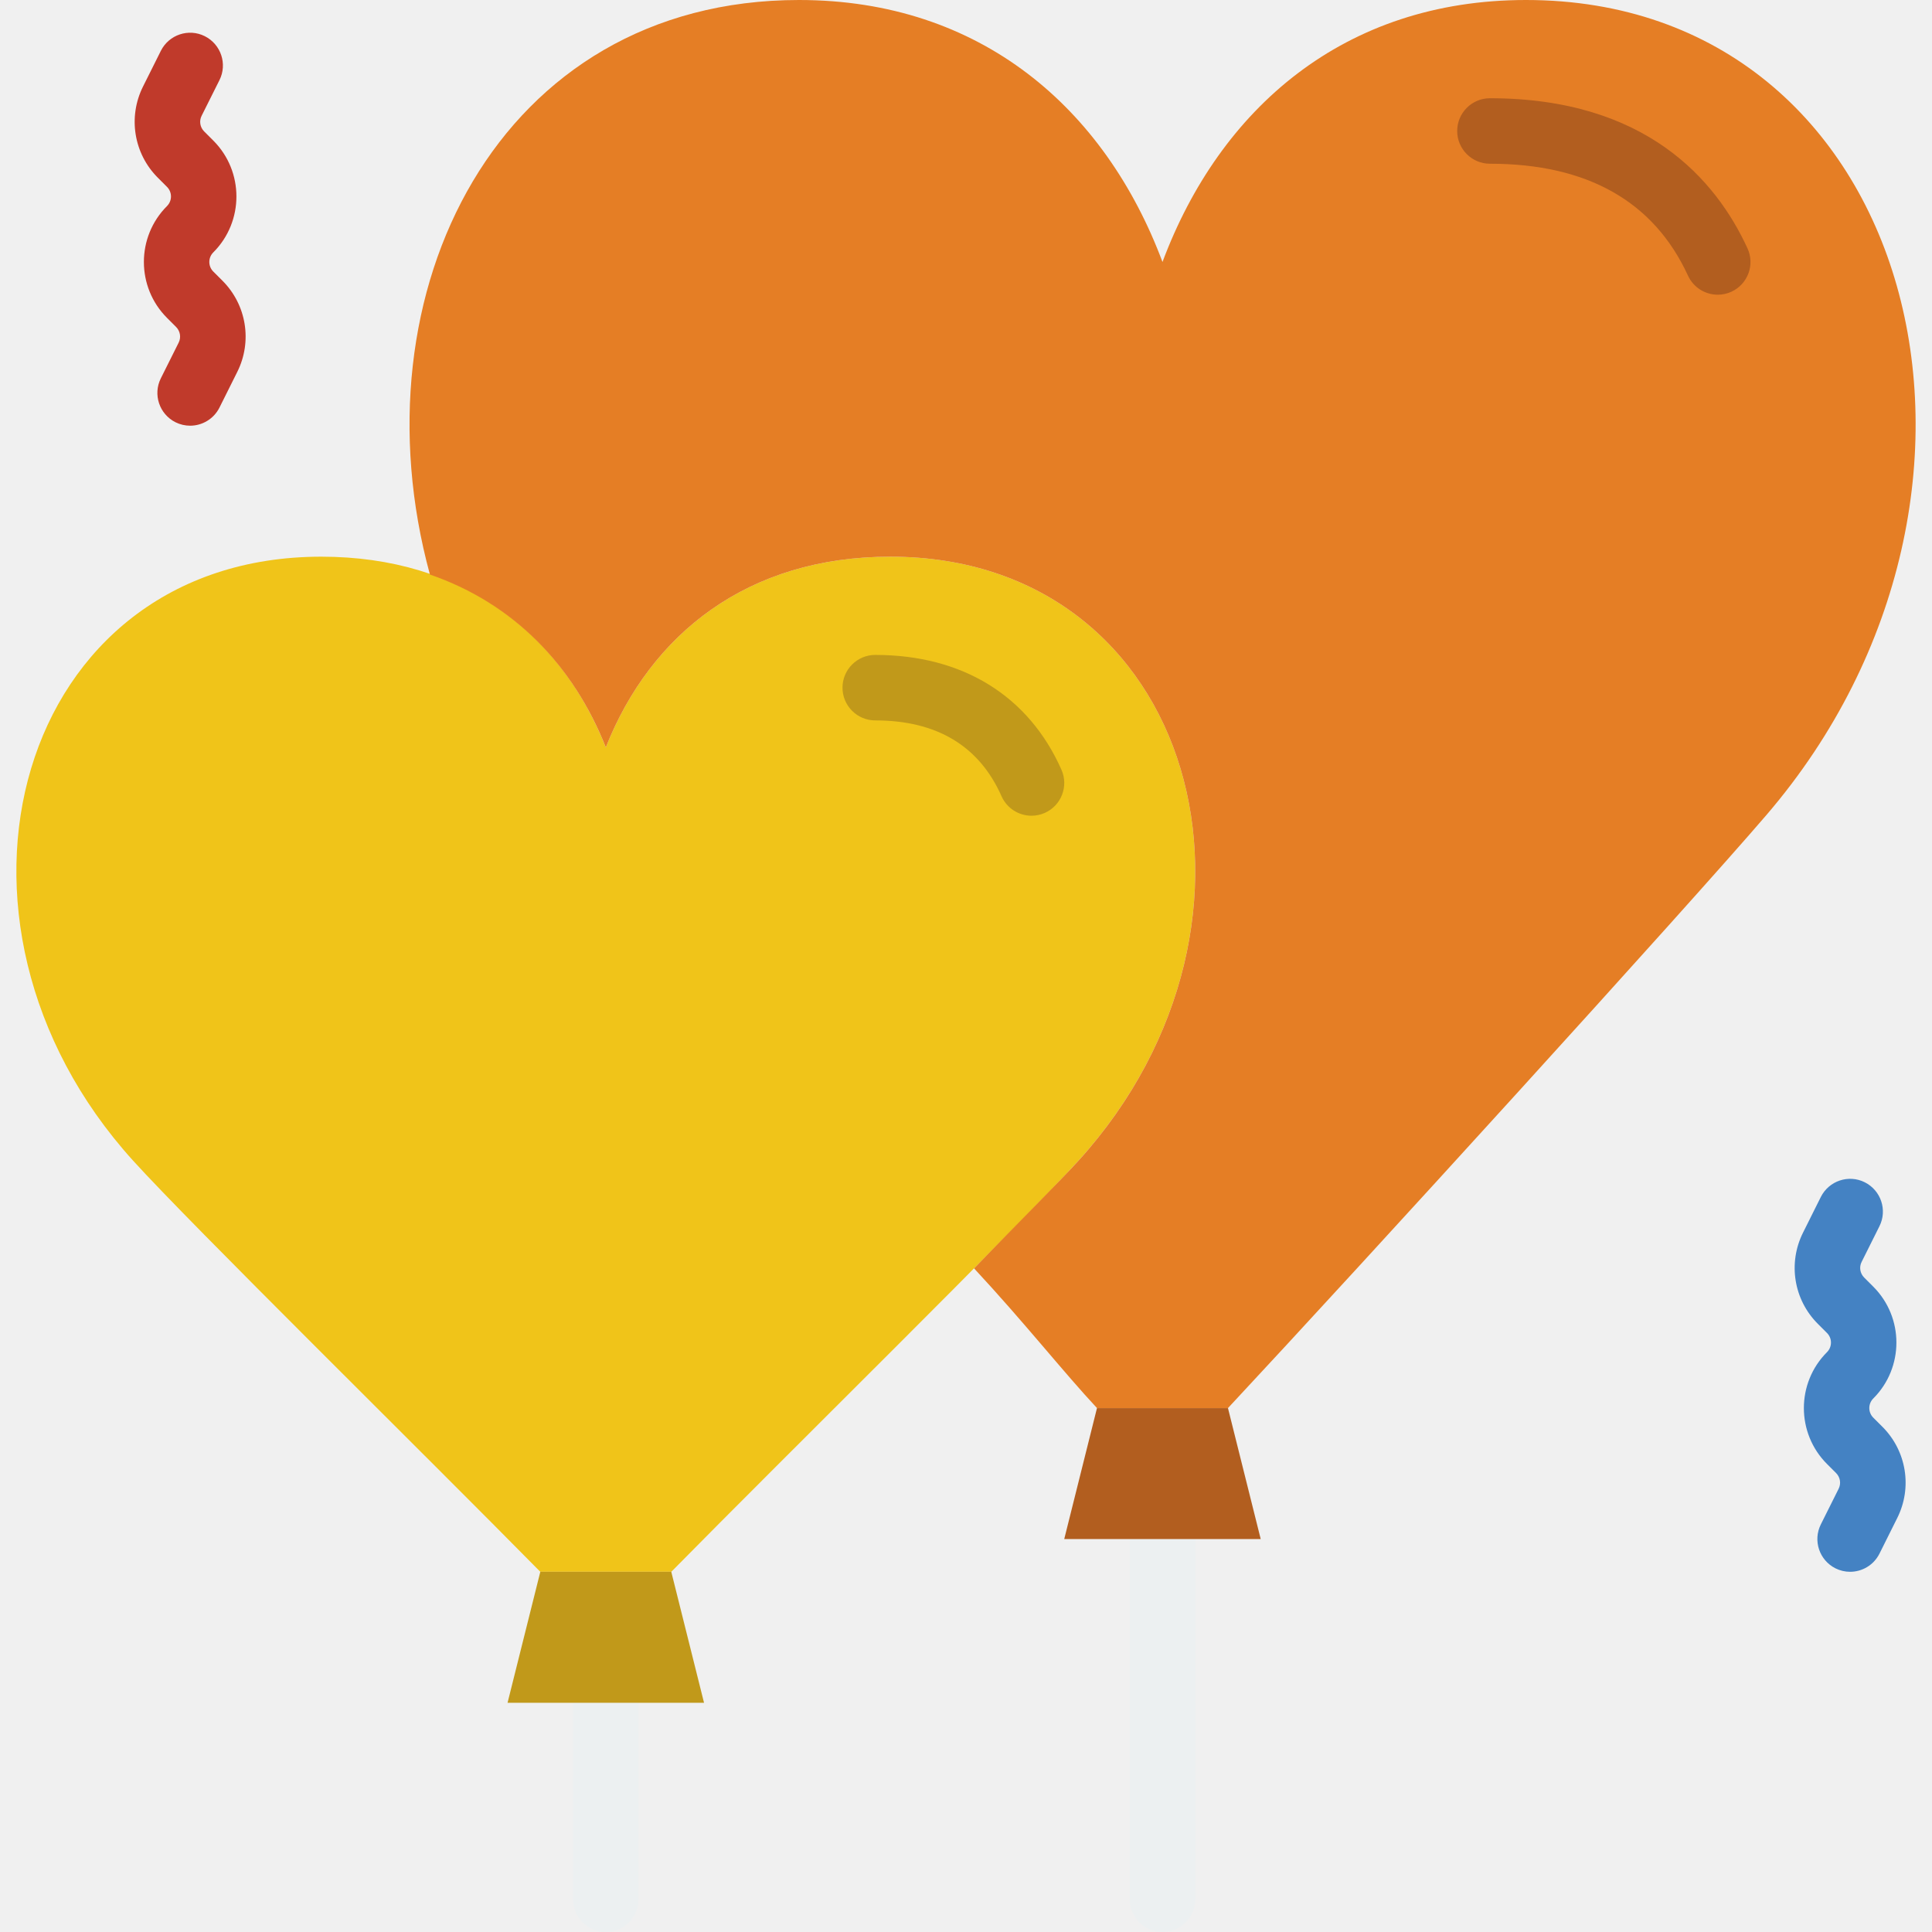
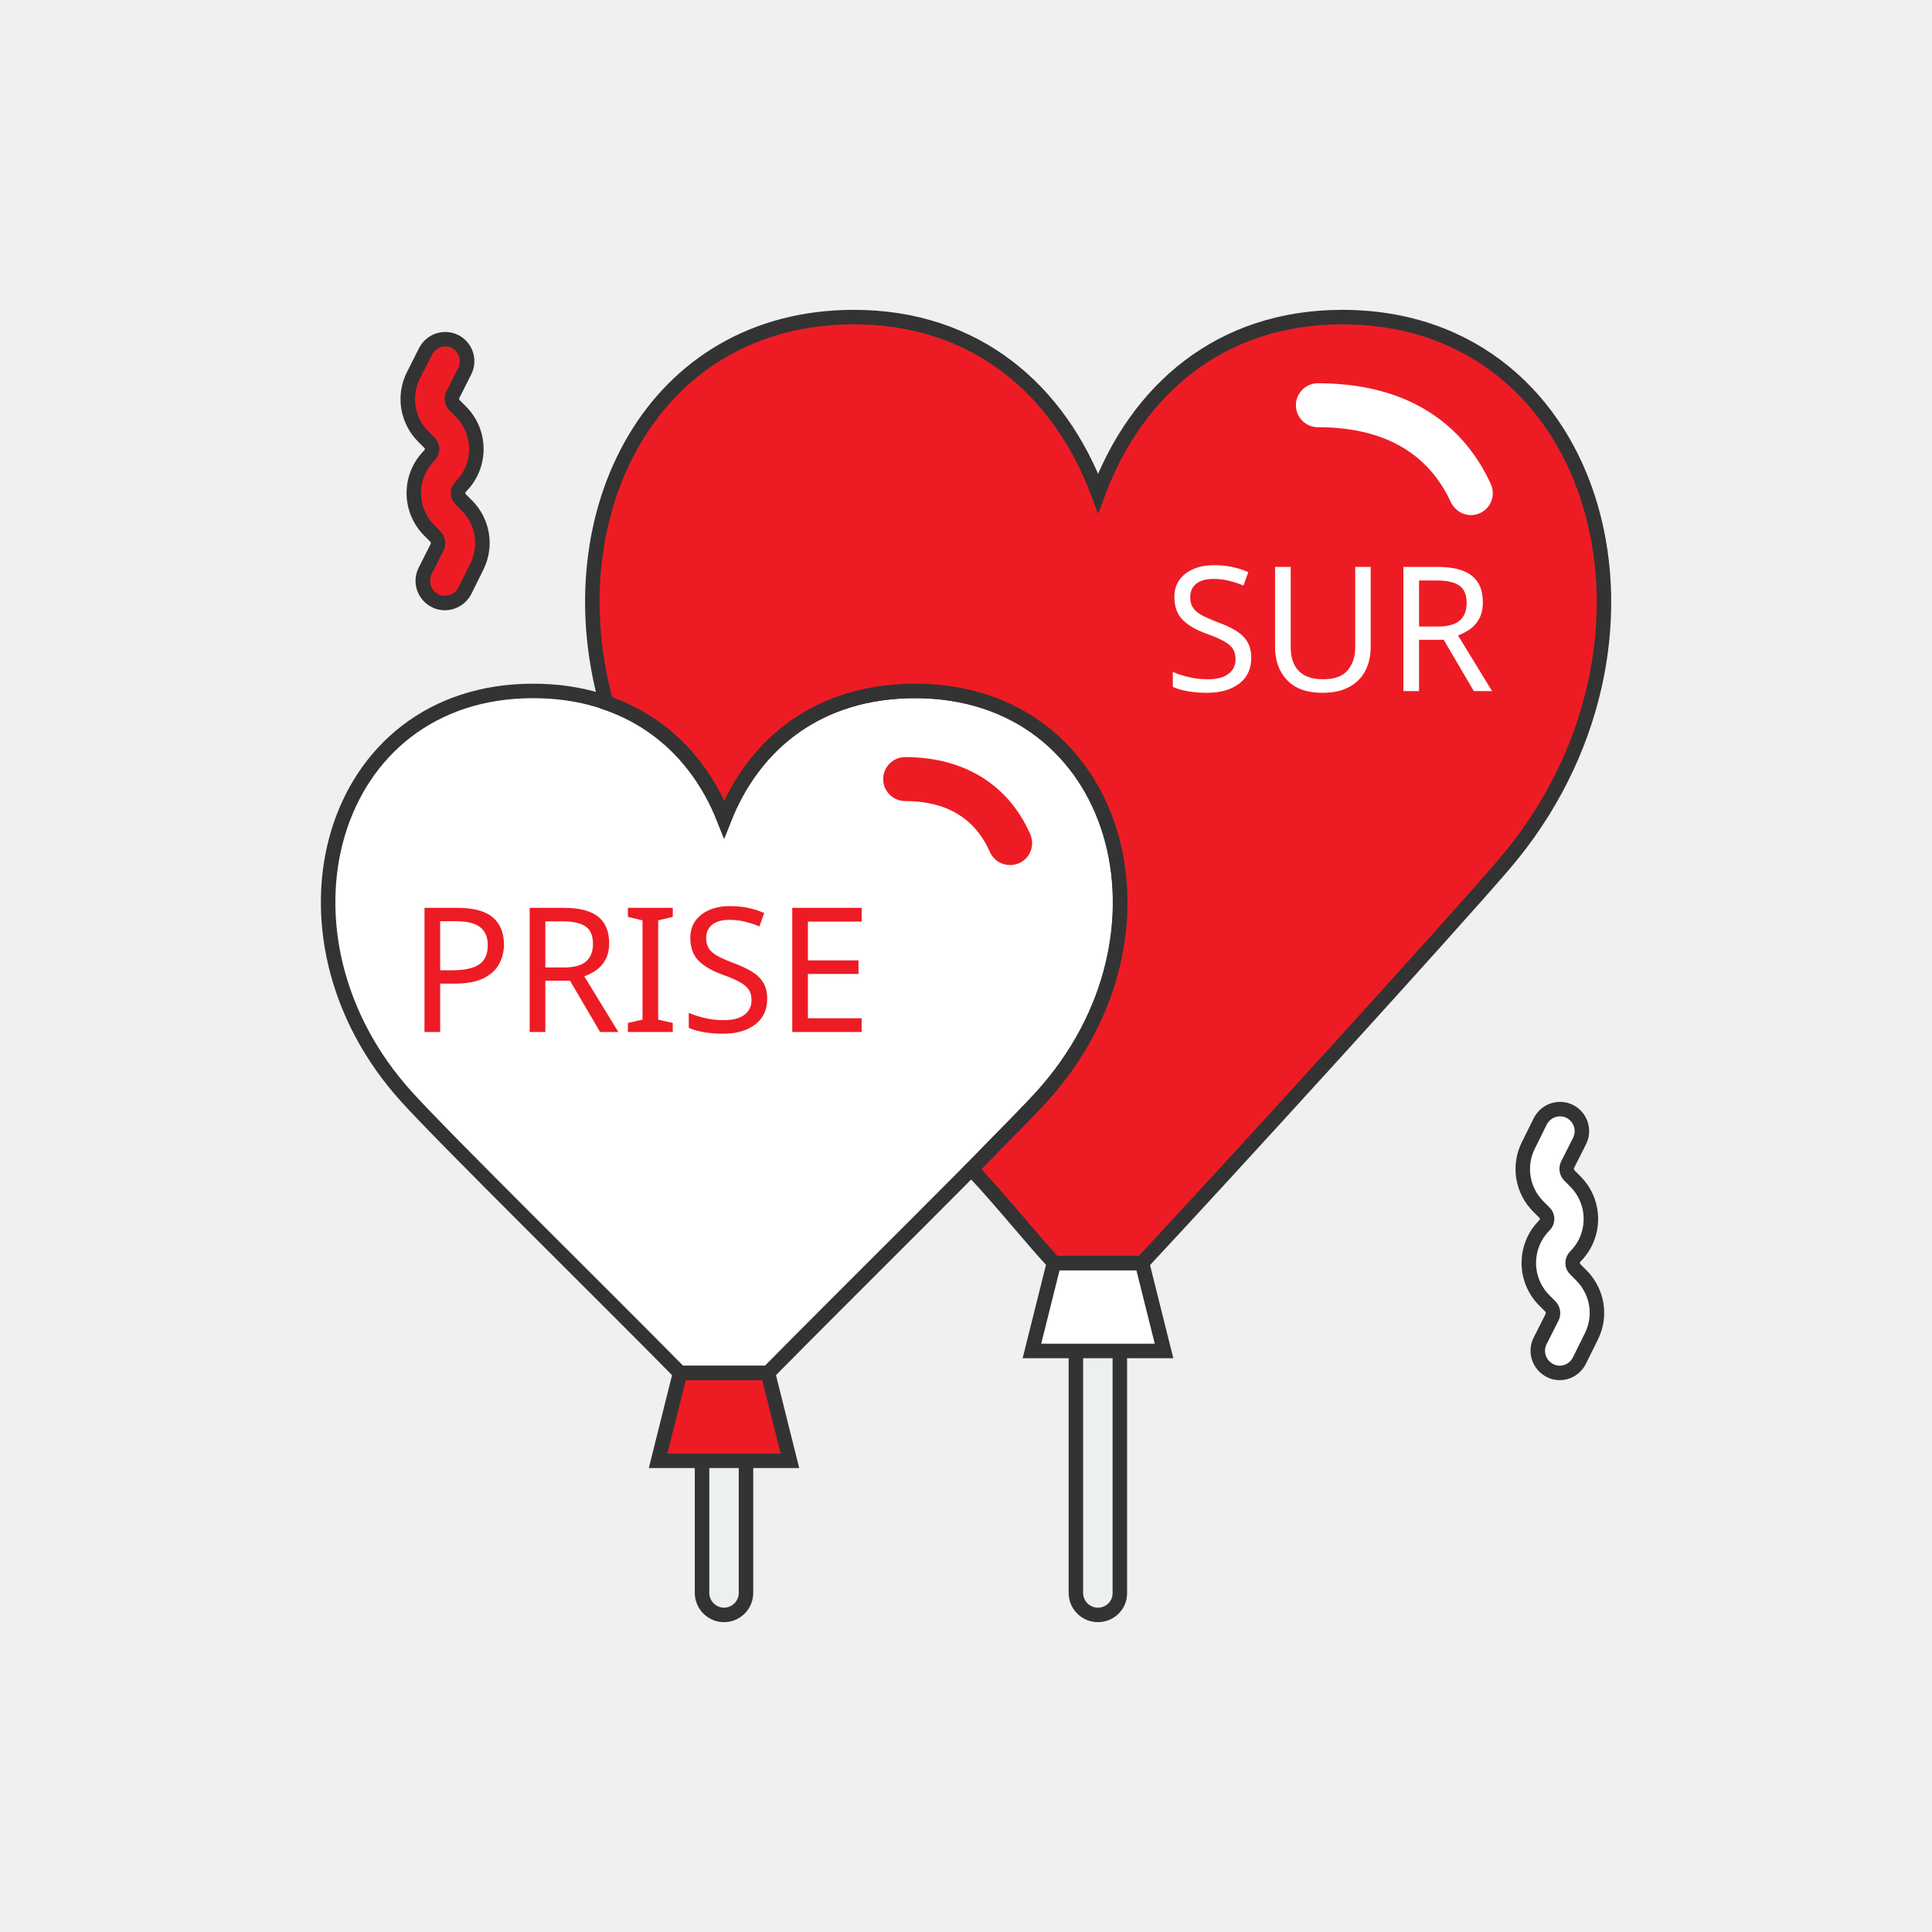
- <svg xmlns="http://www.w3.org/2000/svg" height="800px" width="800px" version="1.1" id="Layer_1" viewBox="0 0 512 512" xml:space="preserve">
+ <svg xmlns="http://www.w3.org/2000/svg" version="1.1" id="Layer_1" x="0px" y="0px" viewBox="0 0 800 800" style="enable-background:new 0 0 800 800;" xml:space="preserve">
+   <style type="text/css">
+ 	.st0{fill:#ECF0F1;stroke:#333333;stroke-width:6;stroke-miterlimit:10;}
+ 	.st1{fill:#FFFFFF;stroke:#333333;stroke-width:6;stroke-miterlimit:10;}
+ 	.st2{fill:#ED1C24;}
+ 	.st3{fill:#ED1C24;stroke:#333333;stroke-width:6;stroke-miterlimit:10;}
+ 	.st4{fill:#FFFFFF;}
+ 	.st5{font-family:'EndgameDEMO-Regular';}
+ 	.st6{font-size:72px;}
+ </style>
  <g>
-     <g>
-       <path style="fill:#ECF0F1;" d="M308.068,512c-4.79,0-8.678-3.888-8.678-8.678v-95.458c0-4.79,3.888-8.678,8.678-8.678    c4.79,0,8.678,3.888,8.678,8.678v95.458C316.746,508.112,312.858,512,308.068,512" />
-       <path style="fill:#ECF0F1;" d="M160.542,512c-4.79,0-8.678-3.888-8.678-8.678v-52.068c0-4.79,3.888-8.678,8.678-8.678    c4.79,0,8.678,3.888,8.678,8.678v52.068C169.22,508.112,165.333,512,160.542,512" />
-     </g>
-     <path style="fill:#F0C419;" d="M177.898,416.542c31.076-31.562,92.472-91.908,107.919-108.961   c57.795-63.783,30.876-160.056-49.89-160.056c-37.697,0-63.471,20.393-75.385,50.549c-11.915-30.156-37.688-50.549-75.385-50.549   c-80.766,0-107.685,96.273-49.89,160.056c15.447,17.052,76.843,77.399,107.919,108.961H177.898z" />
-     <path style="fill:#C1991A;" d="M273.36,216.178c-3.324,0-6.5-1.927-7.94-5.163c-5.91-13.338-17.174-20.098-33.471-20.098   c-4.79,0-8.678-3.888-8.678-8.678s3.888-8.678,8.678-8.678c23.118,0,40.648,10.804,49.343,30.416   c1.944,4.382-0.035,9.511-4.417,11.455C275.729,215.935,274.532,216.178,273.36,216.178" />
-     <polygon style="fill:#B25E1F;" points="282.034,407.864 334.102,407.864 325.424,373.153 290.712,373.153  " />
-     <polygon style="fill:#C1991A;" points="134.508,451.254 186.576,451.254 177.898,416.542 143.186,416.542  " />
-     <path style="fill:#E57E25;" d="M211.746,0c48.163,0,81.096,28.741,96.325,69.424C323.292,28.741,356.225,0,404.388,0   c103.207,0,137.607,129.9,63.748,215.969c-21.252,24.767-106.696,118.584-142.709,157.184h-34.712   c-8.904-9.537-19.178-22.606-32.577-37.02c12.236-12.661,22.563-22.901,27.683-28.551c57.795-63.783,30.868-160.056-49.898-160.056   c-37.688,0-63.462,20.393-75.377,50.54c-8.574-21.686-24.42-38.174-46.609-45.802C93.491,77.381,132.091,0,211.746,0" />
-     <path style="fill:#4482C3;" d="M490.296,416.542c-1.302,0-2.629-0.295-3.87-0.911c-4.287-2.152-6.031-7.359-3.888-11.646   l4.721-9.45c0.694-1.38,0.425-3.046-0.668-4.148l-2.421-2.421c-8.166-8.166-8.166-21.461,0-29.627c1.406-1.406,1.406-3.679,0-5.085   l-2.421-2.421c-6.396-6.387-7.966-16.106-3.922-24.186l4.712-9.442c2.152-4.278,7.359-6.04,11.646-3.888s6.031,7.359,3.888,11.646   l-4.721,9.45c-0.703,1.38-0.425,3.046,0.668,4.148l2.421,2.421c8.166,8.166,8.166,21.461,0,29.627   c-1.406,1.406-1.406,3.679,0,5.085l2.421,2.421c6.396,6.387,7.966,16.106,3.922,24.186l-4.712,9.442   C496.544,414.781,493.481,416.542,490.296,416.542" />
-     <path style="fill:#C03A2B;" d="M50.382,112.814c-1.302,0-2.629-0.295-3.87-0.911c-4.287-2.152-6.031-7.359-3.888-11.646l4.721-9.45   c0.694-1.38,0.425-3.046-0.668-4.148l-2.421-2.421c-8.166-8.166-8.166-21.461,0-29.627c1.406-1.406,1.406-3.679,0-5.085   l-2.421-2.421c-6.387-6.378-7.966-16.098-3.931-24.177l4.721-9.45c2.152-4.296,7.368-6.031,11.646-3.888   c4.287,2.152,6.031,7.368,3.888,11.646l-4.729,9.45c-0.694,1.38-0.425,3.046,0.668,4.139l2.43,2.43   c8.166,8.166,8.166,21.461,0,29.627c-1.406,1.406-1.406,3.679,0,5.085l2.421,2.421c6.396,6.387,7.966,16.106,3.922,24.186   l-4.712,9.442C56.63,111.052,53.566,112.814,50.382,112.814" />
-     <path style="fill:#B25E1F;" d="M455.221,78.102c-3.28,0-6.43-1.874-7.888-5.059c-9.051-19.673-26.702-29.653-52.484-29.653   c-4.79,0-8.678-3.888-8.678-8.678s3.888-8.678,8.678-8.678c41.307,0,59.913,21.625,68.252,39.771   c2.005,4.348,0.095,9.502-4.261,11.507C457.668,77.85,456.436,78.102,455.221,78.102" />
+     <path class="st0" d="M454.6,668.7c-5,0-9.1-4.1-9.1-9.1V559.4c0-5,4.1-9.1,9.1-9.1s9.1,4.1,9.1,9.1v100.2   C463.8,664.6,459.7,668.7,454.6,668.7" />
+     <path class="st0" d="M299.8,668.7c-5,0-9.1-4.1-9.1-9.1v-54.6c0-5,4.1-9.1,9.1-9.1s9.1,4.1,9.1,9.1v54.6   C308.9,664.6,304.8,668.7,299.8,668.7" />
  </g>
+   <path class="st1" d="M318,568.5c32.6-33.1,97-96.5,113.3-114.4c60.7-66.9,32.4-168-52.4-168c-39.6,0-66.6,21.4-79.1,53.1  c-12.5-31.6-39.6-53.1-79.1-53.1c-84.8,0-113,101-52.4,168c16.2,17.9,80.6,81.2,113.3,114.4H318z" />
+   <path class="st2" d="M418.2,358.2c-3.5,0-6.8-2-8.3-5.4c-6.2-14-18-21.1-35.1-21.1c-5,0-9.1-4.1-9.1-9.1c0-5,4.1-9.1,9.1-9.1  c24.3,0,42.7,11.3,51.8,31.9c2,4.6,0,10-4.6,12C420.7,358,419.4,358.2,418.2,358.2" />
+   <polygon class="st1" points="427.3,559.4 482,559.4 472.9,523 436.4,523 " />
+   <polygon class="st3" points="272.5,604.9 327.1,604.9 318,568.5 281.6,568.5 " />
+   <path class="st3" d="M353.6,131.3c50.5,0,85.1,30.2,101.1,72.9c16-42.7,50.5-72.9,101.1-72.9c108.3,0,144.4,136.3,66.9,226.7  c-22.3,26-112,124.5-149.8,165h-36.4c-9.3-10-20.1-23.7-34.2-38.9c12.8-13.3,23.7-24,29.1-30c60.7-66.9,32.4-168-52.4-168  c-39.6,0-66.6,21.4-79.1,53c-9-22.8-25.6-40.1-48.9-48.1C229.4,212.5,270,131.3,353.6,131.3" />
+   <path class="st1" d="M645.9,568.5c-1.4,0-2.8-0.3-4.1-1c-4.5-2.3-6.3-7.7-4.1-12.2l5-9.9c0.7-1.4,0.4-3.2-0.7-4.4l-2.5-2.5  c-8.6-8.6-8.6-22.5,0-31.1c1.5-1.5,1.5-3.9,0-5.3l-2.5-2.5c-6.7-6.7-8.4-16.9-4.1-25.4l4.9-9.9c2.3-4.5,7.7-6.3,12.2-4.1  c4.5,2.3,6.3,7.7,4.1,12.2l-5,9.9c-0.7,1.4-0.4,3.2,0.7,4.4l2.5,2.5c8.6,8.6,8.6,22.5,0,31.1c-1.5,1.5-1.5,3.9,0,5.3l2.5,2.5  c6.7,6.7,8.4,16.9,4.1,25.4l-4.9,9.9C652.4,566.6,649.2,568.5,645.9,568.5" />
+   <path class="st3" d="M184.2,249.7c-1.4,0-2.8-0.3-4.1-1c-4.5-2.3-6.3-7.7-4.1-12.2l5-9.9c0.7-1.4,0.4-3.2-0.7-4.4l-2.5-2.5  c-8.6-8.6-8.6-22.5,0-31.1c1.5-1.5,1.5-3.9,0-5.3l-2.5-2.5c-6.7-6.7-8.4-16.9-4.1-25.4l5-9.9c2.3-4.5,7.7-6.3,12.2-4.1  c4.5,2.3,6.3,7.7,4.1,12.2l-5,9.9c-0.7,1.4-0.4,3.2,0.7,4.3l2.6,2.6c8.6,8.6,8.6,22.5,0,31.1c-1.5,1.5-1.5,3.9,0,5.3l2.5,2.5  c6.7,6.7,8.4,16.9,4.1,25.4l-4.9,9.9C190.8,247.9,187.5,249.7,184.2,249.7" />
+   <path class="st4" d="M609.1,213.3c-3.4,0-6.7-2-8.3-5.3c-9.5-20.6-28-31.1-55.1-31.1c-5,0-9.1-4.1-9.1-9.1s4.1-9.1,9.1-9.1  c43.4,0,62.9,22.7,71.6,41.7c2.1,4.6,0.1,10-4.5,12.1C611.6,213,610.4,213.3,609.1,213.3" />
+   <text transform="matrix(1 0 0 1 168.7871 427.3219)" class="st2 st5 st6">PRISE</text>
+   <text transform="matrix(1 0 0 1 481.9672 286.1563)" class="st4 st5 st6">SUR</text>
</svg>
